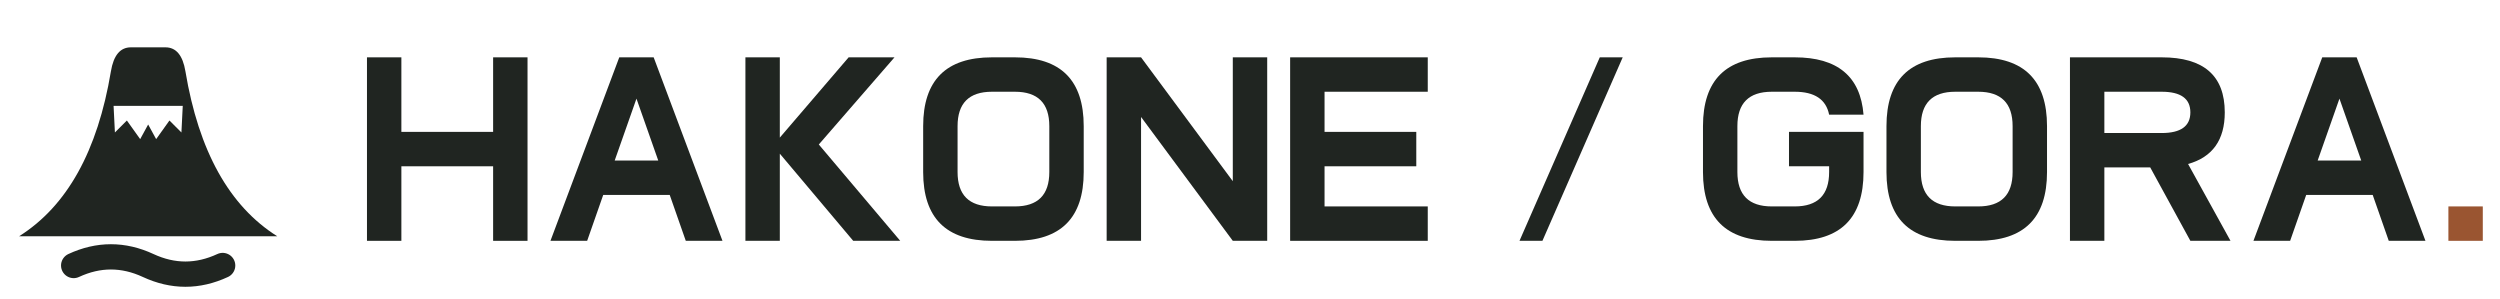
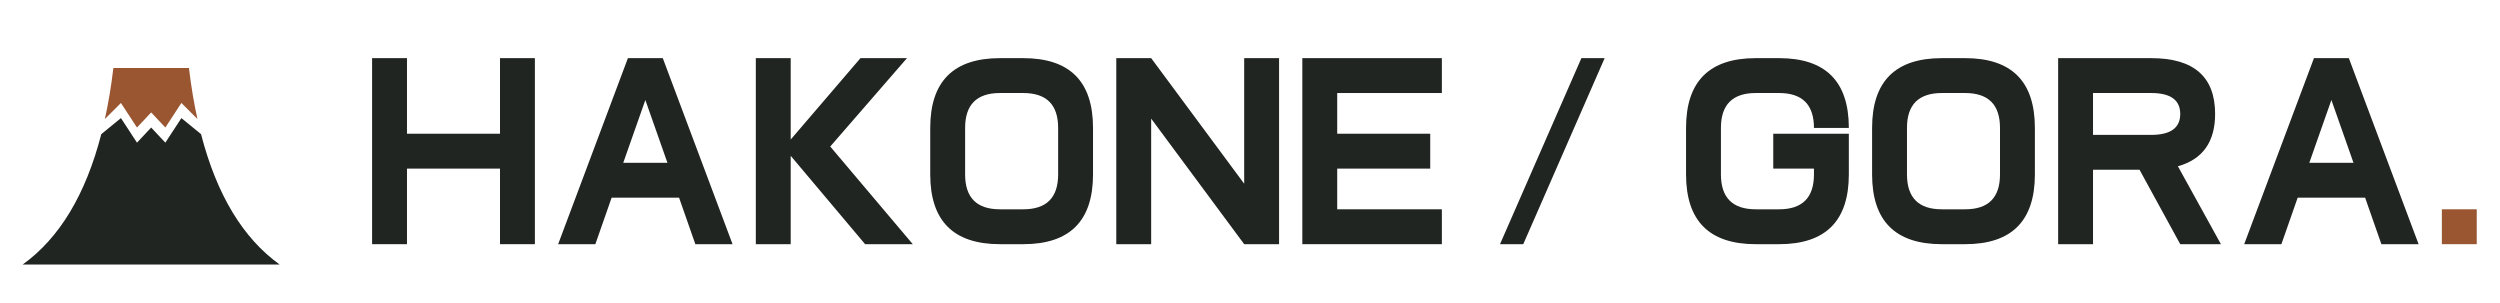
- <svg xmlns="http://www.w3.org/2000/svg" width="218" height="26" viewBox="0 0 218 26" fill="#202521" role="img">
-   <g transform="translate(-1 -2.6) scale(1.16)">
-     <path fill="#202521" fill-rule="evenodd" d="M2.3 20Q7.7 16.6 9.2 7.6Q9.5 5.8 10.7 5.8h2.6q1.2 0 1.5 1.8Q16.3 16.6 21.7 20ZM9.4 10.2H14.6L14.5 12.2 13.6 11.3 12.6 12.7 12 11.6 11.4 12.7 10.4 11.3 9.5 12.2Z" />
-     <path d="M6.4 22.2q2.8-1.3 5.6 0t5.6 0" fill="none" stroke="#202521" stroke-width="1.9" stroke-linecap="round" />
+ <svg xmlns="http://www.w3.org/2000/svg" width="215" height="26" viewBox="0 0 215 26" fill="#202521" role="img">
+   <g transform="scale(1.625)">
+     <path fill="#9a5531" d="M5.55 6.30Q5.83 5.04 6.00 3.60H10.00Q10.17 5.04 10.45 6.30L9.60 5.45L8.75 6.75L8.00 5.95L7.25 6.75L6.40 5.45Z" />
+     <path fill="#202521" d="M1.20 14.00Q4.12 11.90 5.36 7.10L6.40 6.25L7.25 7.55L8.00 6.75L8.75 7.55L9.60 6.25L10.64 7.10Q11.88 11.90 14.80 14.00Z" />
  </g>
  <path transform="translate(32 5)" fill-rule="evenodd" d="M0 0h3v6.5h8V0h3v16h-3V9.5H3V16H0Z" />
  <path transform="translate(48 5)" fill-rule="evenodd" d="M0 16 6 0h3l6 16h-3.2l-1.4-4H4.6l-1.4 4ZM5.6 9h3.8L7.5 3.6Z" />
  <path transform="translate(65 5)" fill-rule="evenodd" d="M0 0h3v7l6-7h4L6.4 7.6 13.5 16H9.4L3 8.4V16H0Z" />
-   <path transform="translate(80.5 5)" fill-rule="evenodd" d="M6 0h2q6 0 6 6v4q0 6-6 6H6q-6 0-6-6V6q0-6 6-6Zm0 3q-3 0-3 3v4q0 3 3 3h2q3 0 3-3V6q0-3-3-3Z" />
-   <path transform="translate(96.5 5)" fill-rule="evenodd" d="M0 16V0h3l8 10.8V0h3v16h-3L3 5.2V16Z" />
-   <path transform="translate(112.5 5)" fill-rule="evenodd" d="M0 0h12v3H3v3.5h8v3H3V13h9v3H0Z" />
-   <path transform="translate(132.5 5)" fill-rule="evenodd" d="M0 16 7 0h2L2 16Z" />
-   <path transform="translate(148.5 5)" fill-rule="evenodd" d="M6 0h2q5.6 0 6 5h-3q-.4-2-3-2H6q-3 0-3 3v4q0 3 3 3h2q3 0 3-3v-.5H7.5v-3H14V10q0 6-6 6H6q-6 0-6-6V6q0-6 6-6Z" />
-   <path transform="translate(164.5 5)" fill-rule="evenodd" d="M6 0h2q6 0 6 6v4q0 6-6 6H6q-6 0-6-6V6q0-6 6-6Zm0 3q-3 0-3 3v4q0 3 3 3h2q3 0 3-3V6q0-3-3-3Z" />
-   <path transform="translate(180.5 5)" fill-rule="evenodd" d="M0 0h8q5.5 0 5.5 4.8 0 3.6-3.2 4.5L14 16h-3.5L7 9.6H3V16H0ZM3 3v3.6h5q2.5 0 2.5-1.8T8 3Z" />
-   <path transform="translate(196.5 5)" fill-rule="evenodd" d="M0 16 6 0h3l6 16h-3.2l-1.4-4H4.6l-1.4 4ZM5.6 9h3.8L7.5 3.6Z" />
-   <rect x="213.5" y="18" width="3" height="3" fill="#9a5531" />
+   <path transform="translate(80 5)" fill-rule="evenodd" d="M6 0h2q6 0 6 6v4q0 6-6 6H6q-6 0-6-6V6q0-6 6-6Zm0 3q-3 0-3 3v4q0 3 3 3h2q3 0 3-3V6q0-3-3-3Z" />
+   <path transform="translate(96 5)" fill-rule="evenodd" d="M0 16V0h3l8 10.8V0h3v16h-3L3 5.2V16Z" />
+   <path transform="translate(112 5)" fill-rule="evenodd" d="M0 0h12v3H3v3.5h8v3H3V13h9v3H0Z" />
+   <path transform="translate(129 5)" fill-rule="evenodd" d="M0 16 7 0h2L2 16Z" />
+   <path transform="translate(145 5)" fill-rule="evenodd" d="M6 0h2q6 0 6 6h-3q0-3-3-3H6q-3 0-3 3v4q0 3 3 3h2q3 0 3-3v-.5H7.5v-3H14V10q0 6-6 6H6q-6 0-6-6V6q0-6 6-6Z" />
+   <path transform="translate(161 5)" fill-rule="evenodd" d="M6 0h2q6 0 6 6v4q0 6-6 6H6q-6 0-6-6V6q0-6 6-6Zm0 3q-3 0-3 3v4q0 3 3 3h2q3 0 3-3V6q0-3-3-3Z" />
+   <path transform="translate(177 5)" fill-rule="evenodd" d="M0 0h8q5.5 0 5.5 4.8 0 3.6-3.2 4.5L14 16h-3.5L7 9.6H3V16H0ZM3 3v3.6h5q2.5 0 2.5-1.8T8 3Z" />
+   <path transform="translate(193 5)" fill-rule="evenodd" d="M0 16 6 0h3l6 16h-3.2l-1.4-4H4.6l-1.4 4ZM5.6 9h3.8L7.5 3.6Z" />
+   <rect x="210" y="18" width="3" height="3" fill="#9a5531" />
</svg>
